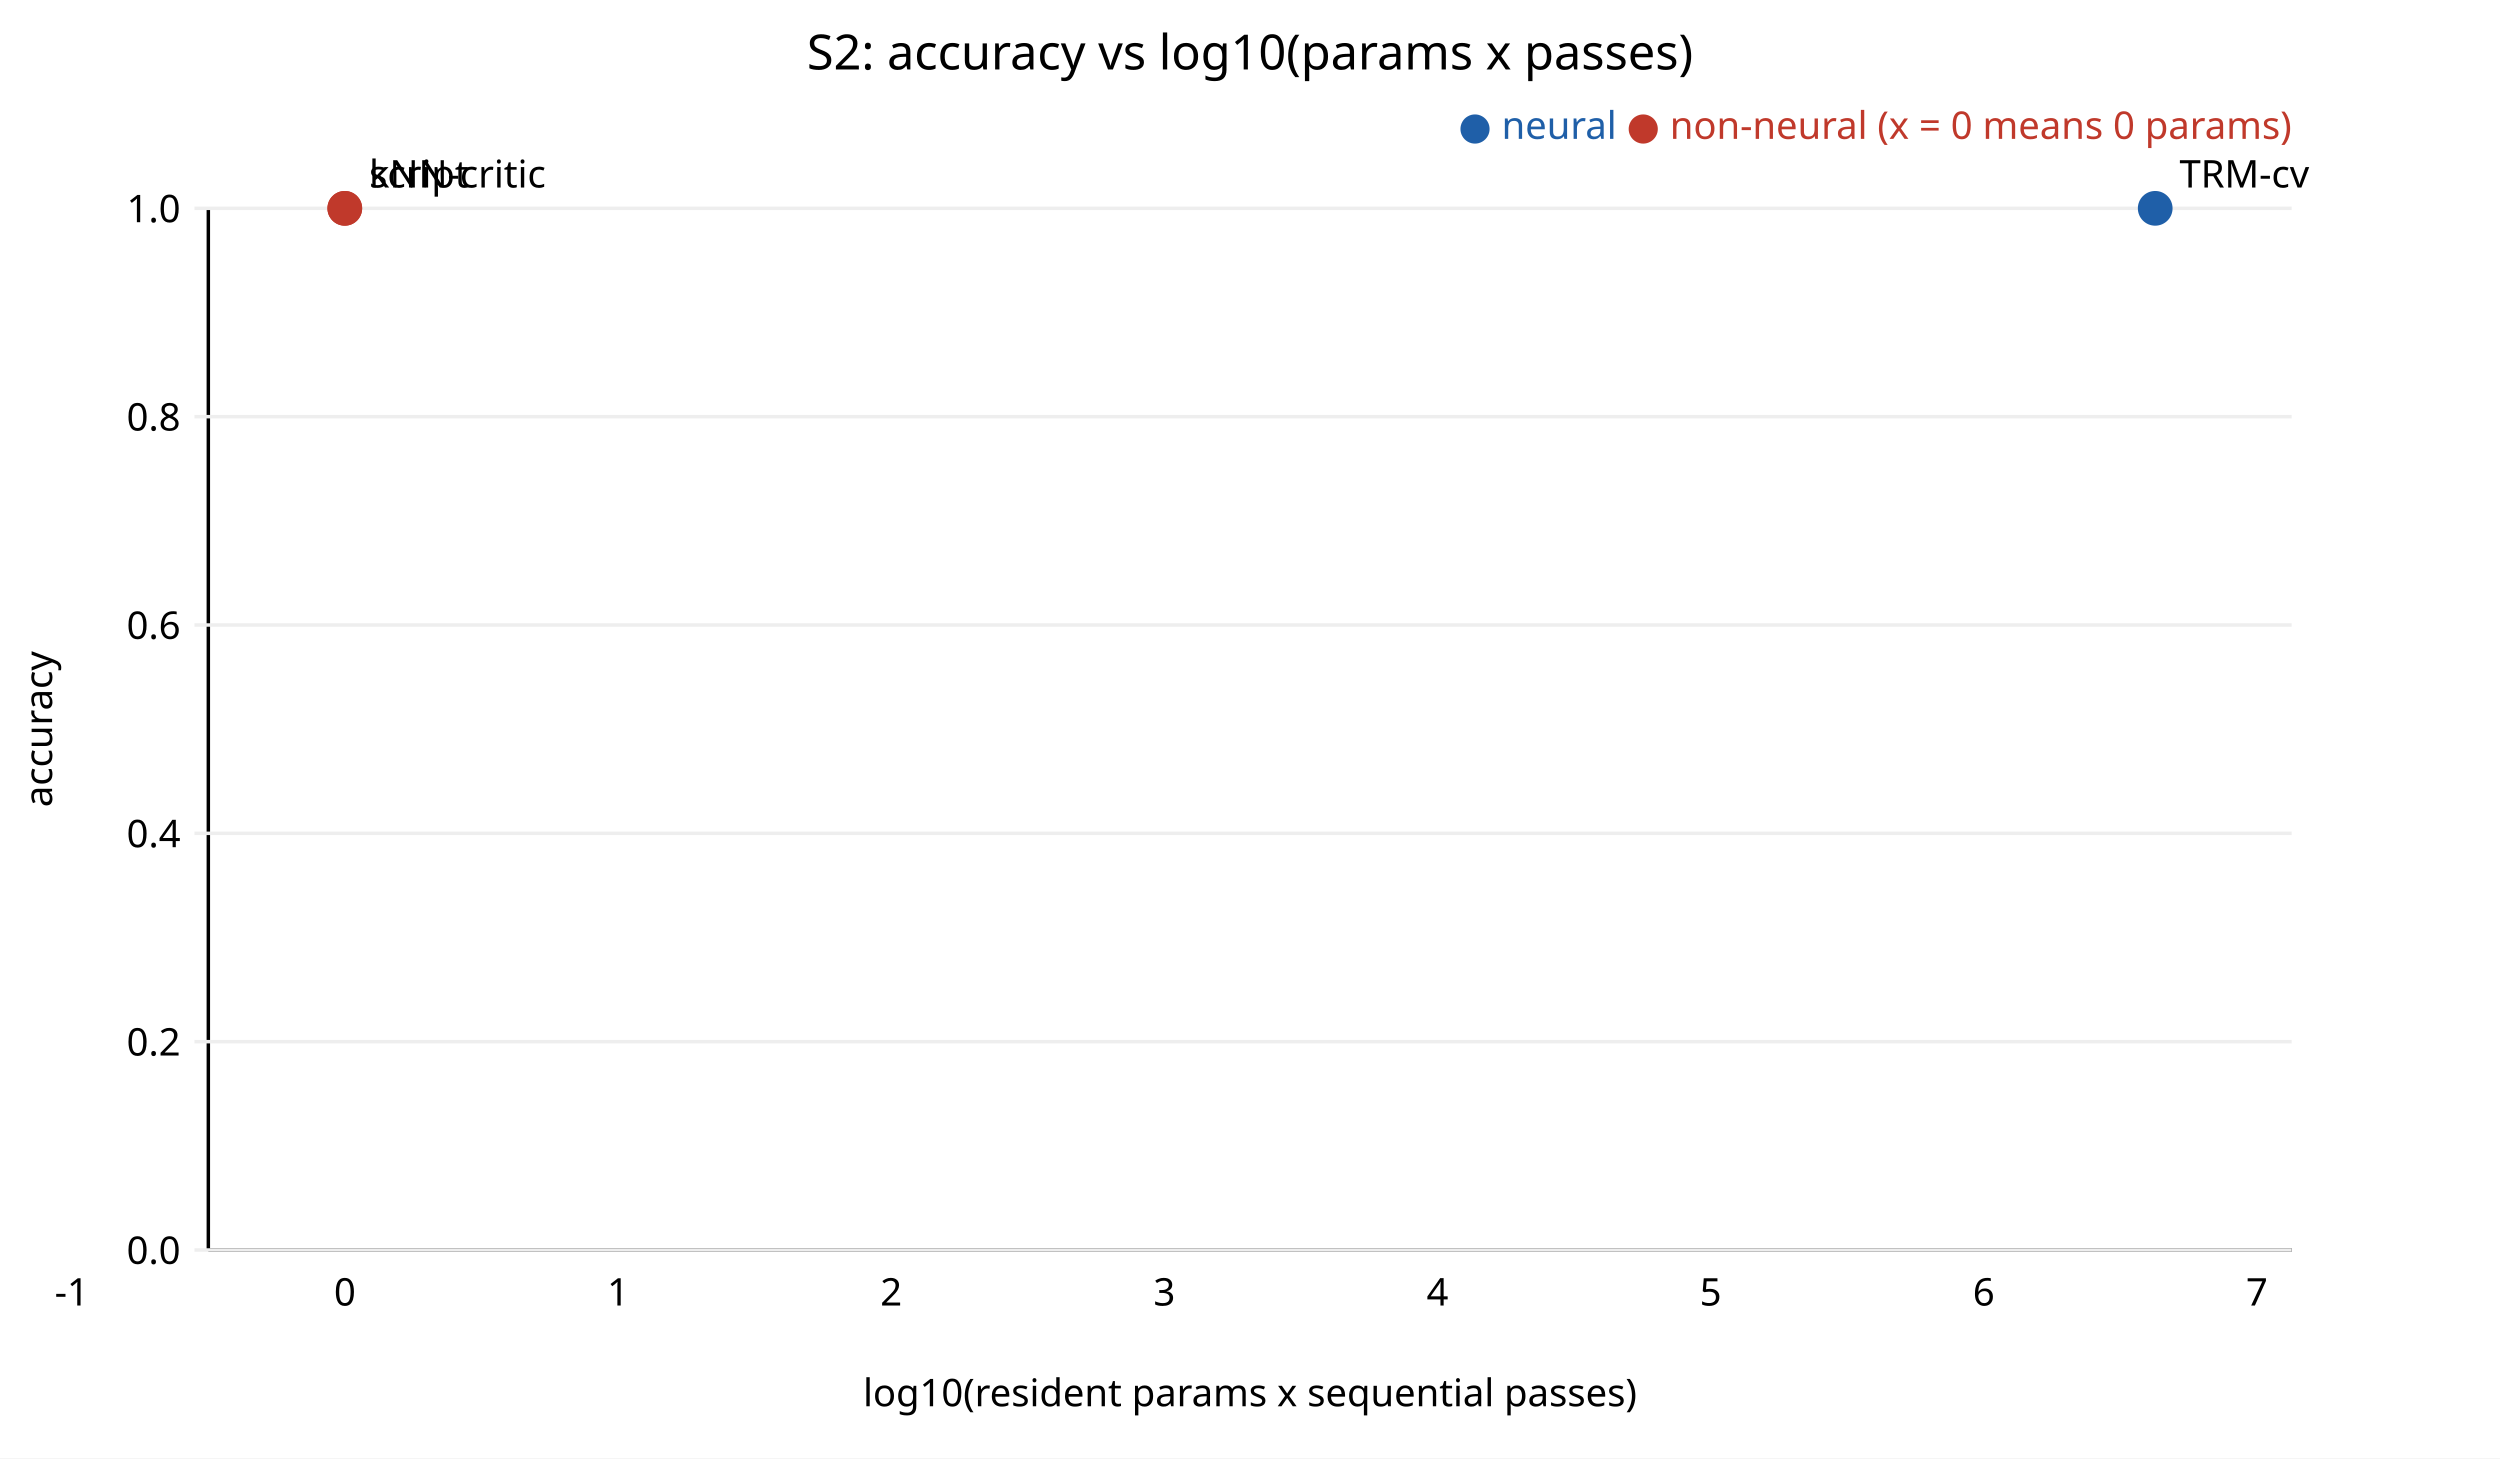
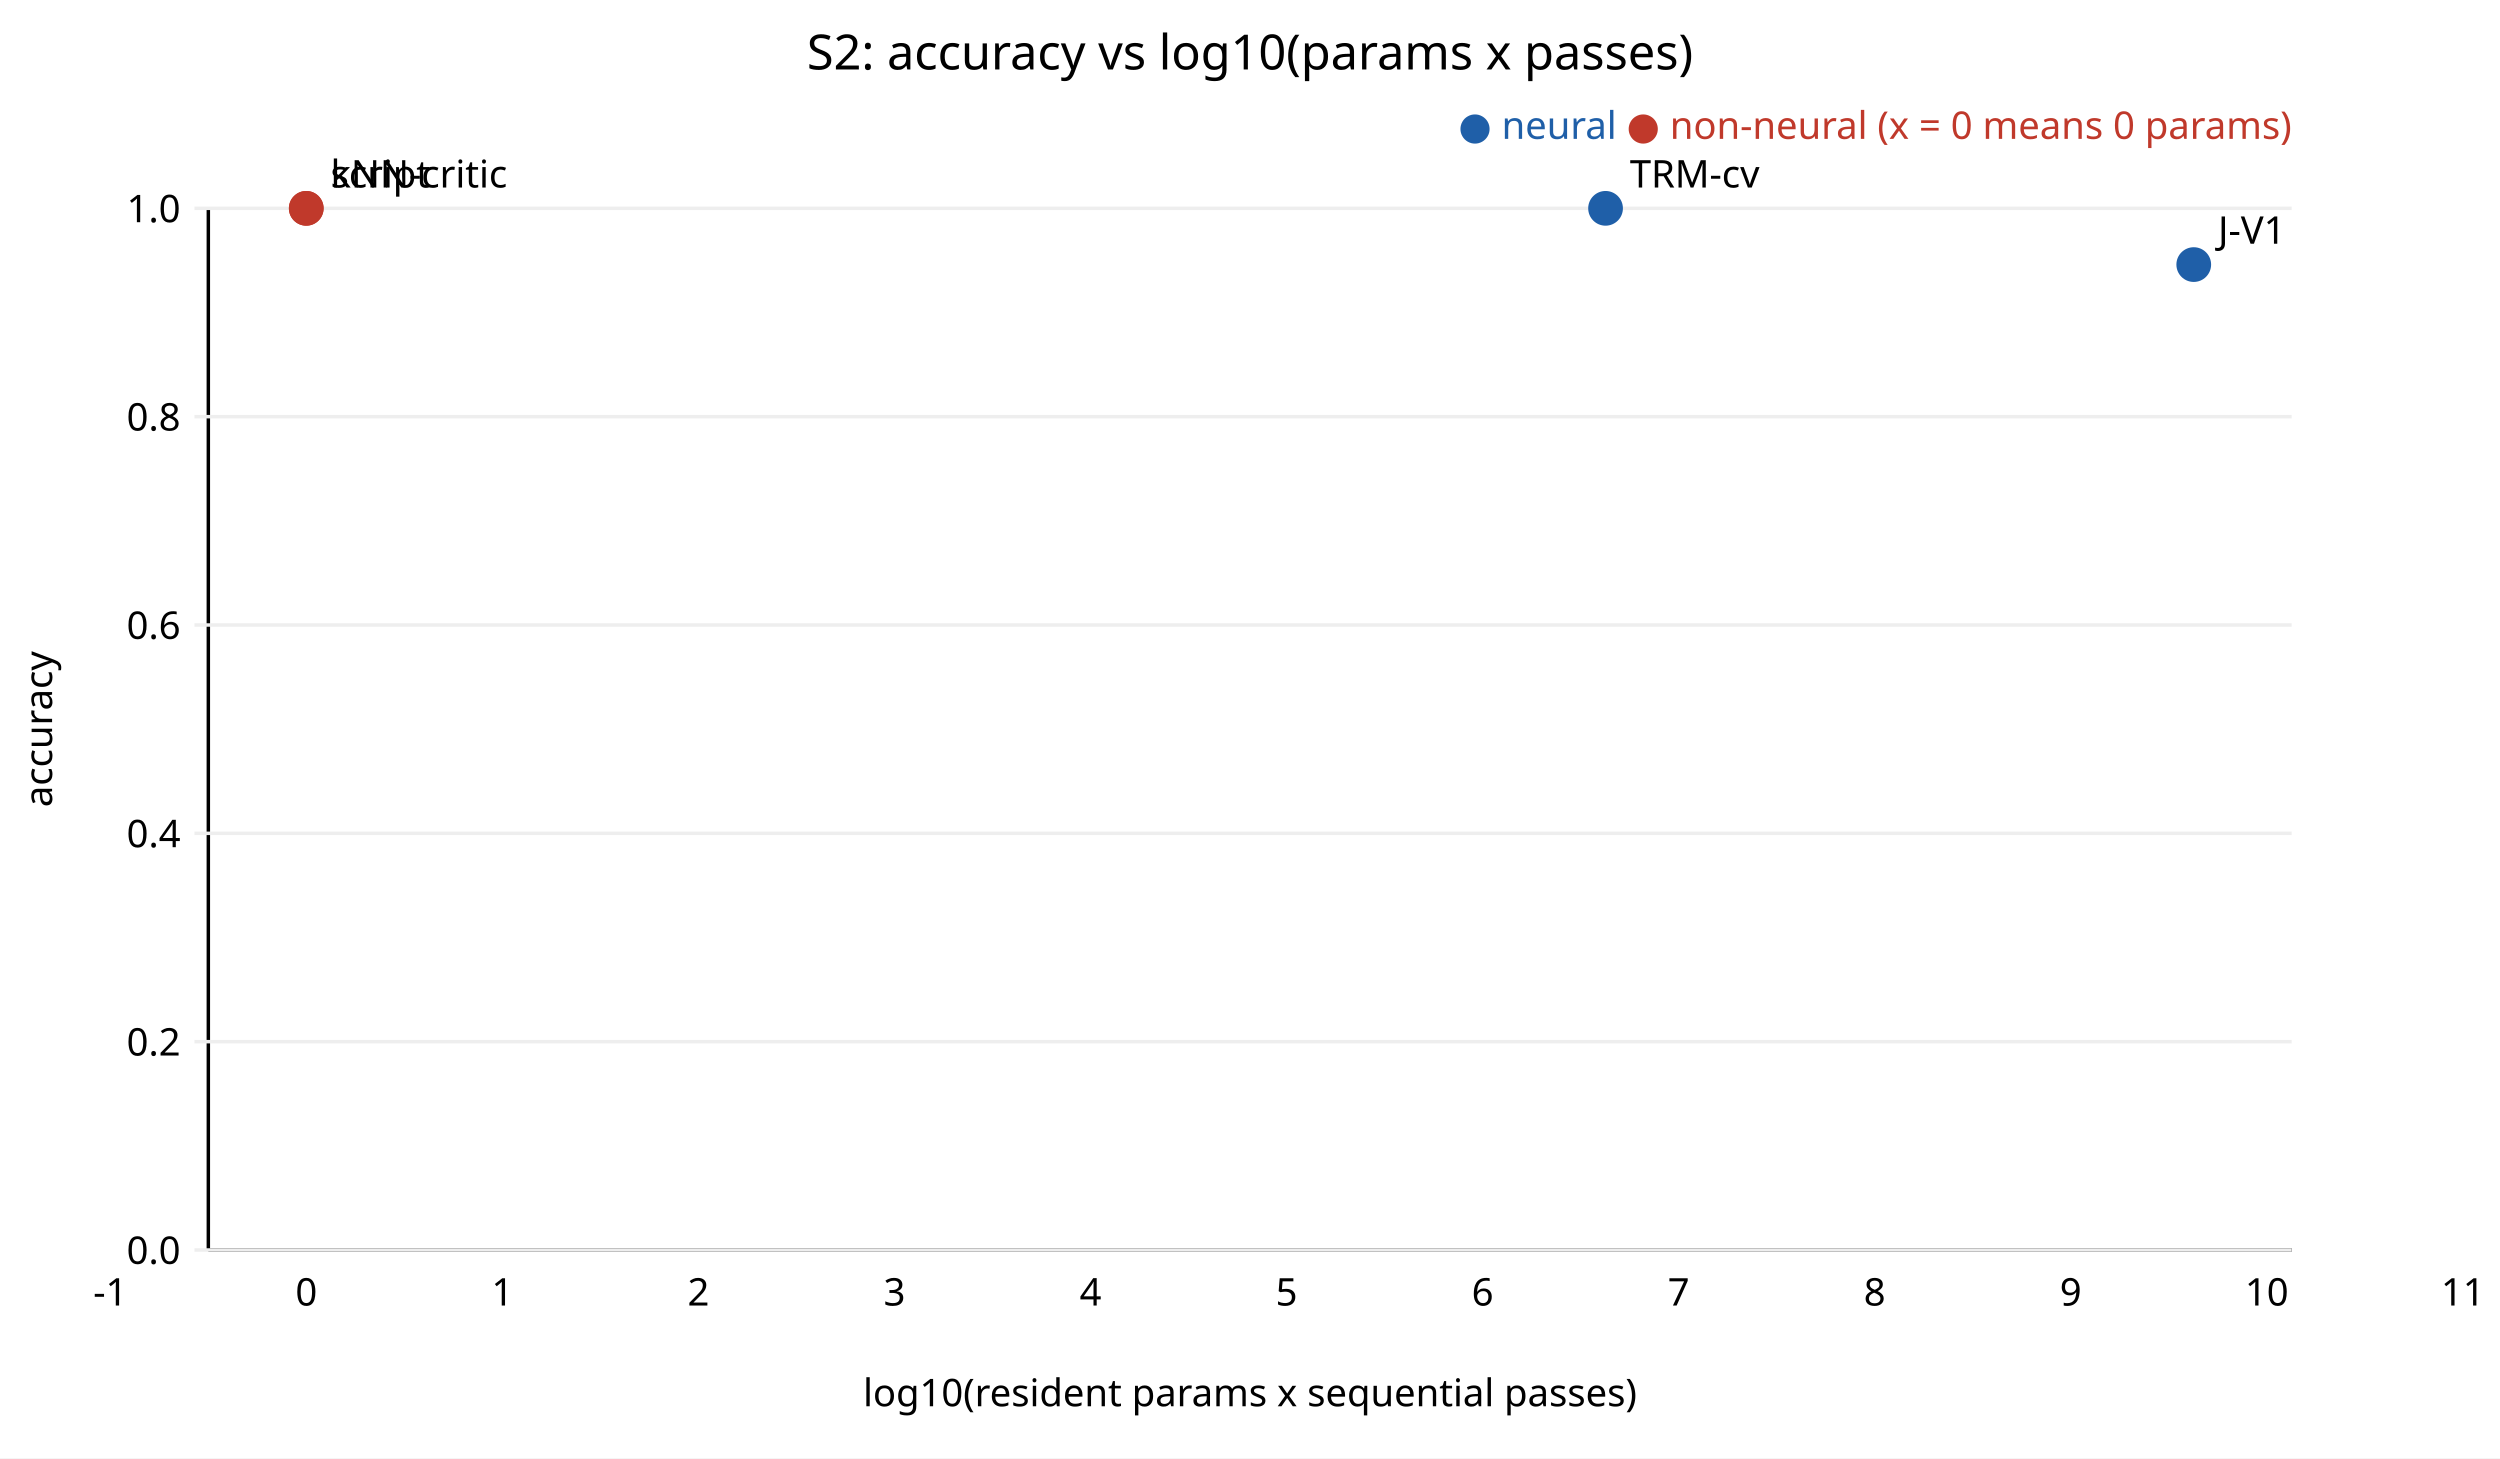
<svg xmlns="http://www.w3.org/2000/svg" width="720" height="420" font-family="sans-serif" font-size="11">
  <rect width="100%" height="100%" fill="white" />
  <text x="360.0" y="20" text-anchor="middle" font-size="14">S2: accuracy vs log10(params x passes)</text>
  <line x1="60" y1="360" x2="660" y2="360" stroke="black" />
  <line x1="60" y1="60" x2="60" y2="360" stroke="black" />
  <text x="360.0" y="405" text-anchor="middle">log10(resident params x sequential passes)</text>
  <text x="15" y="210.0" transform="rotate(-90 15 210.0)" text-anchor="middle">accuracy</text>
  <line x1="56" y1="360.0" x2="660" y2="360.0" stroke="#eee" />
  <text x="52" y="364.0" text-anchor="end">0.0</text>
  <line x1="56" y1="300.0" x2="660" y2="300.0" stroke="#eee" />
  <text x="52" y="304.0" text-anchor="end">0.2</text>
  <line x1="56" y1="240.0" x2="660" y2="240.0" stroke="#eee" />
  <text x="52" y="244.0" text-anchor="end">0.4</text>
  <line x1="56" y1="180.0" x2="660" y2="180.0" stroke="#eee" />
  <text x="52" y="184.0" text-anchor="end">0.6</text>
  <line x1="56" y1="120.0" x2="660" y2="120.0" stroke="#eee" />
  <text x="52" y="124.0" text-anchor="end">0.8</text>
  <line x1="56" y1="60.0" x2="660" y2="60.0" stroke="#eee" />
  <text x="52" y="64.0" text-anchor="end">1.0</text>
-   <text x="20.668" y="376" text-anchor="middle">-1</text>
-   <text x="99.332" y="376" text-anchor="middle">0</text>
-   <text x="177.997" y="376" text-anchor="middle">1</text>
-   <text x="256.662" y="376" text-anchor="middle">2</text>
-   <text x="335.327" y="376" text-anchor="middle">3</text>
-   <text x="413.992" y="376" text-anchor="middle">4</text>
-   <text x="492.656" y="376" text-anchor="middle">5</text>
-   <text x="571.321" y="376" text-anchor="middle">6</text>
-   <text x="649.986" y="376" text-anchor="middle">7</text>
-   <text x="728.651" y="376" text-anchor="middle">8</text>
-   <circle cx="99.3" cy="60.0" r="5" fill="#c0392b" />
-   <text x="106.3" y="54.0">kNN-critic</text>
-   <circle cx="99.3" cy="60.0" r="5" fill="#c0392b" />
-   <text x="106.3" y="54.0">script</text>
-   <circle cx="620.7" cy="60.0" r="5" fill="#1f5fa8" />
-   <text x="627.7" y="54.0">TRM-cv</text>
+   <text x="31.77" y="376" text-anchor="middle">-1</text>
+   <text x="88.23" y="376" text-anchor="middle">0</text>
+   <text x="144.69" y="376" text-anchor="middle">1</text>
+   <text x="201.15" y="376" text-anchor="middle">2</text>
+   <text x="257.61" y="376" text-anchor="middle">3</text>
+   <text x="314.07" y="376" text-anchor="middle">4</text>
+   <text x="370.53" y="376" text-anchor="middle">5</text>
+   <text x="426.99" y="376" text-anchor="middle">6</text>
+   <text x="483.451" y="376" text-anchor="middle">7</text>
+   <text x="539.911" y="376" text-anchor="middle">8</text>
+   <text x="596.371" y="376" text-anchor="middle">9</text>
+   <text x="652.831" y="376" text-anchor="middle">10</text>
+   <text x="709.291" y="376" text-anchor="middle">11</text>
+   <circle cx="631.8" cy="76.2" r="5" fill="#1f5fa8" />
+   <text x="638.8" y="70.2">J-V1</text>
+   <circle cx="88.2" cy="60.0" r="5" fill="#c0392b" />
+   <text x="95.2" y="54.0">kNN-critic</text>
+   <circle cx="88.2" cy="60.0" r="5" fill="#c0392b" />
+   <text x="95.2" y="54.0">script</text>
+   <circle cx="462.4" cy="60.0" r="5" fill="#1f5fa8" />
+   <text x="469.4" y="54.0">TRM-cv</text>
  <text x="660" y="40" text-anchor="end">
    <tspan fill="#1f5fa8">● neural</tspan>
    <tspan fill="#c0392b">● non-neural (x = 0 means 0 params)</tspan>
  </text>
</svg>
